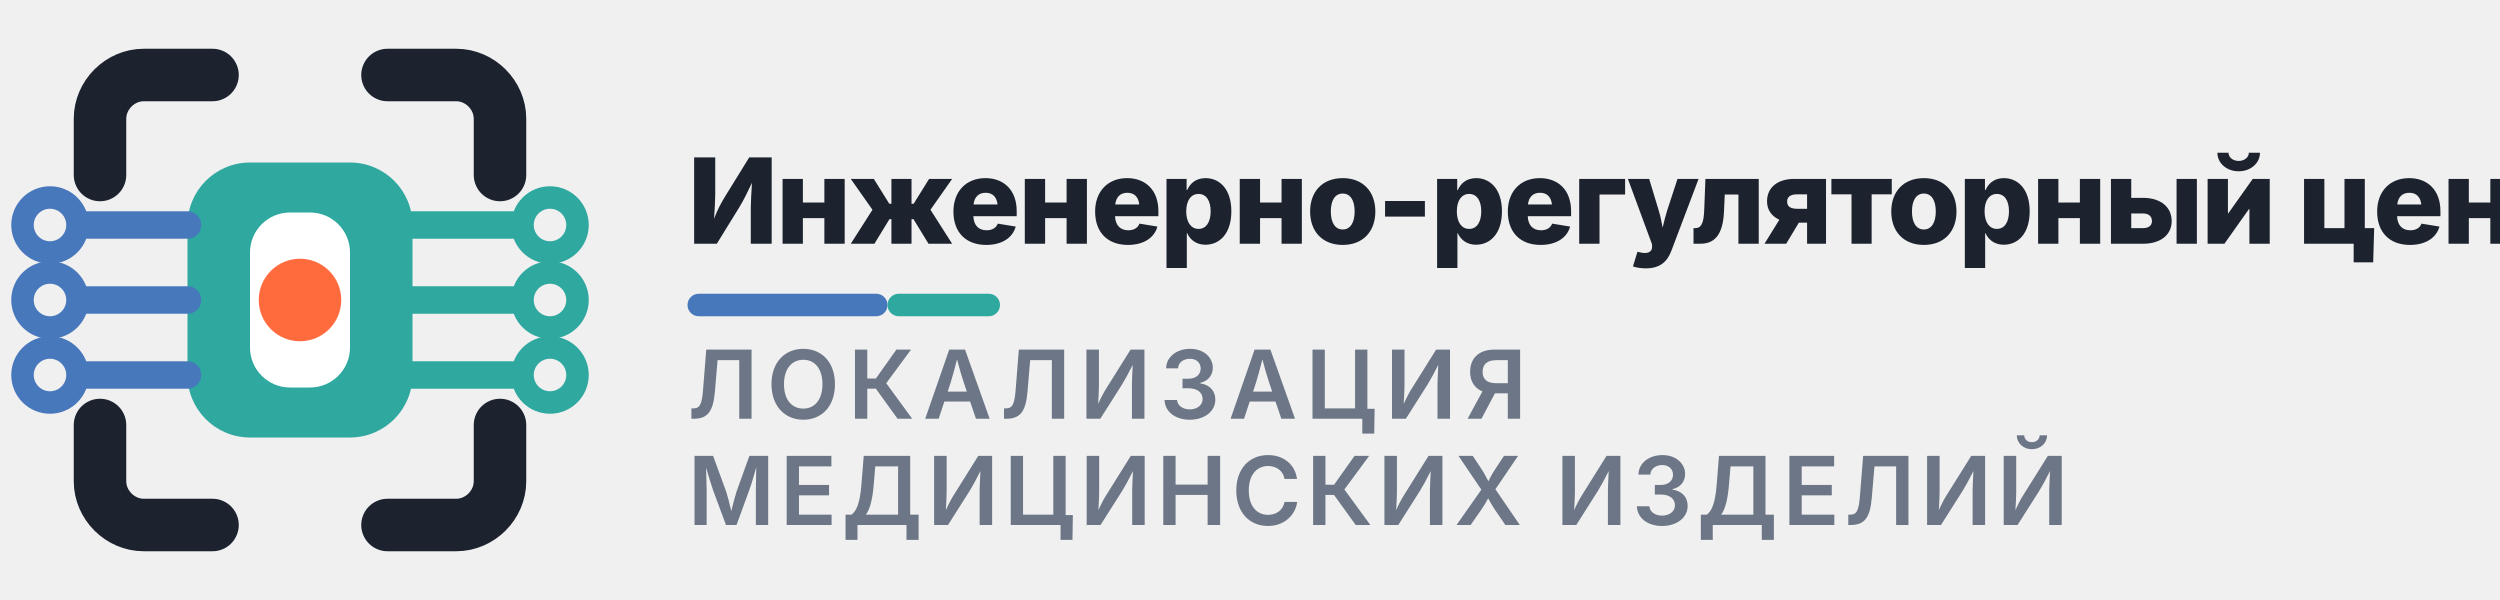
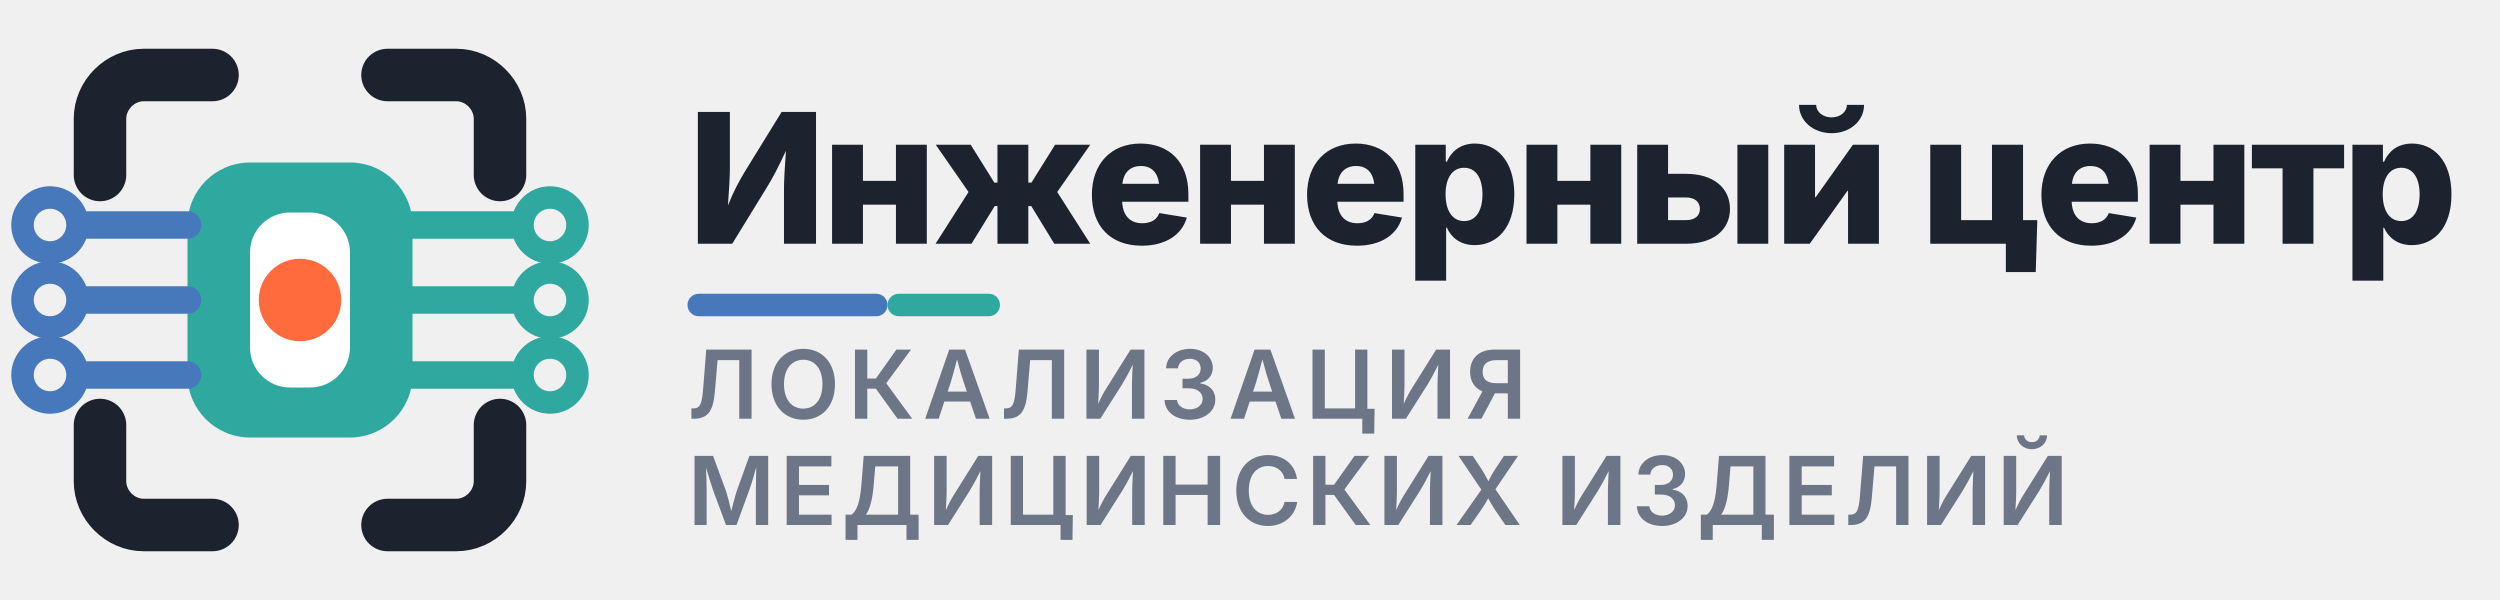
- <svg xmlns="http://www.w3.org/2000/svg" width="200" height="48" viewBox="0 0 200 48" role="img" aria-label="Инженерно-регуляторный центр — Локализация медицинских изделий">
+ <svg xmlns="http://www.w3.org/2000/svg" width="200" height="48" viewBox="0 0 200 48" role="img" aria-label="Инженерный центр — Локализация медицинских изделий">
  <g fill="none" stroke-linecap="round" stroke-linejoin="round">
    <path d="M8 14V9.5C8 7.6 9.6 6 11.5 6H17 M31 6H36.5C38.4 6 40 7.6 40 9.5V14 M8 34V38.5C8 40.4 9.6 42 11.5 42H17 M31 42H36.5C38.4 42 40 40.4 40 38.5V34" stroke="#1C232E" stroke-width="4.2" />
    <rect x="15" y="13" width="18" height="22" rx="5" fill="#2FA8A0" stroke="none" />
    <rect x="20" y="17" width="8" height="14" rx="3.2" fill="#FFF" stroke="none" />
    <circle cx="24" cy="24" r="3.3" fill="#FF6B3D" stroke="none" />
    <path d="M15 18H7 M15 24H7 M15 30H7" stroke="#4778BC" stroke-width="2.2" />
    <circle cx="4" cy="18" r="2.2" stroke="#4778BC" stroke-width="1.8" />
    <circle cx="4" cy="24" r="2.2" stroke="#4778BC" stroke-width="1.8" />
    <circle cx="4" cy="30" r="2.2" stroke="#4778BC" stroke-width="1.8" />
    <path d="M33 18H41 M33 24H41 M33 30H41" stroke="#2FA8A0" stroke-width="2.2" />
    <circle cx="44" cy="18" r="2.2" stroke="#2FA8A0" stroke-width="1.8" />
    <circle cx="44" cy="24" r="2.2" stroke="#2FA8A0" stroke-width="1.8" />
    <circle cx="44" cy="30" r="2.2" stroke="#2FA8A0" stroke-width="1.8" />
  </g>
  <g font-family="Onest,system-ui,-apple-system,BlinkMacSystemFont,'Segoe UI',sans-serif">
-     <text x="55" y="19.5" font-weight="800" font-size="9.5" letter-spacing="-.2" fill="#1C232E">Инженерно-регуляторный центр</text>
+     <text x="55" y="19.5" font-weight="800" font-size="14.5" letter-spacing="-.35" fill="#1C232E">Инженерный центр</text>
    <rect x="55" y="23.5" width="16" height="1.8" rx=".9" fill="#4778BC" />
    <rect x="71" y="23.5" width="9" height="1.8" rx=".9" fill="#2FA8A0" />
    <text x="55" y="33.5" font-weight="600" font-size="7.6" letter-spacing=".65" fill="#6C7686">ЛОКАЛИЗАЦИЯ</text>
    <text x="55" y="42" font-weight="600" font-size="7.6" letter-spacing=".36" fill="#6C7686">МЕДИЦИНСКИХ ИЗДЕЛИЙ</text>
  </g>
</svg>
